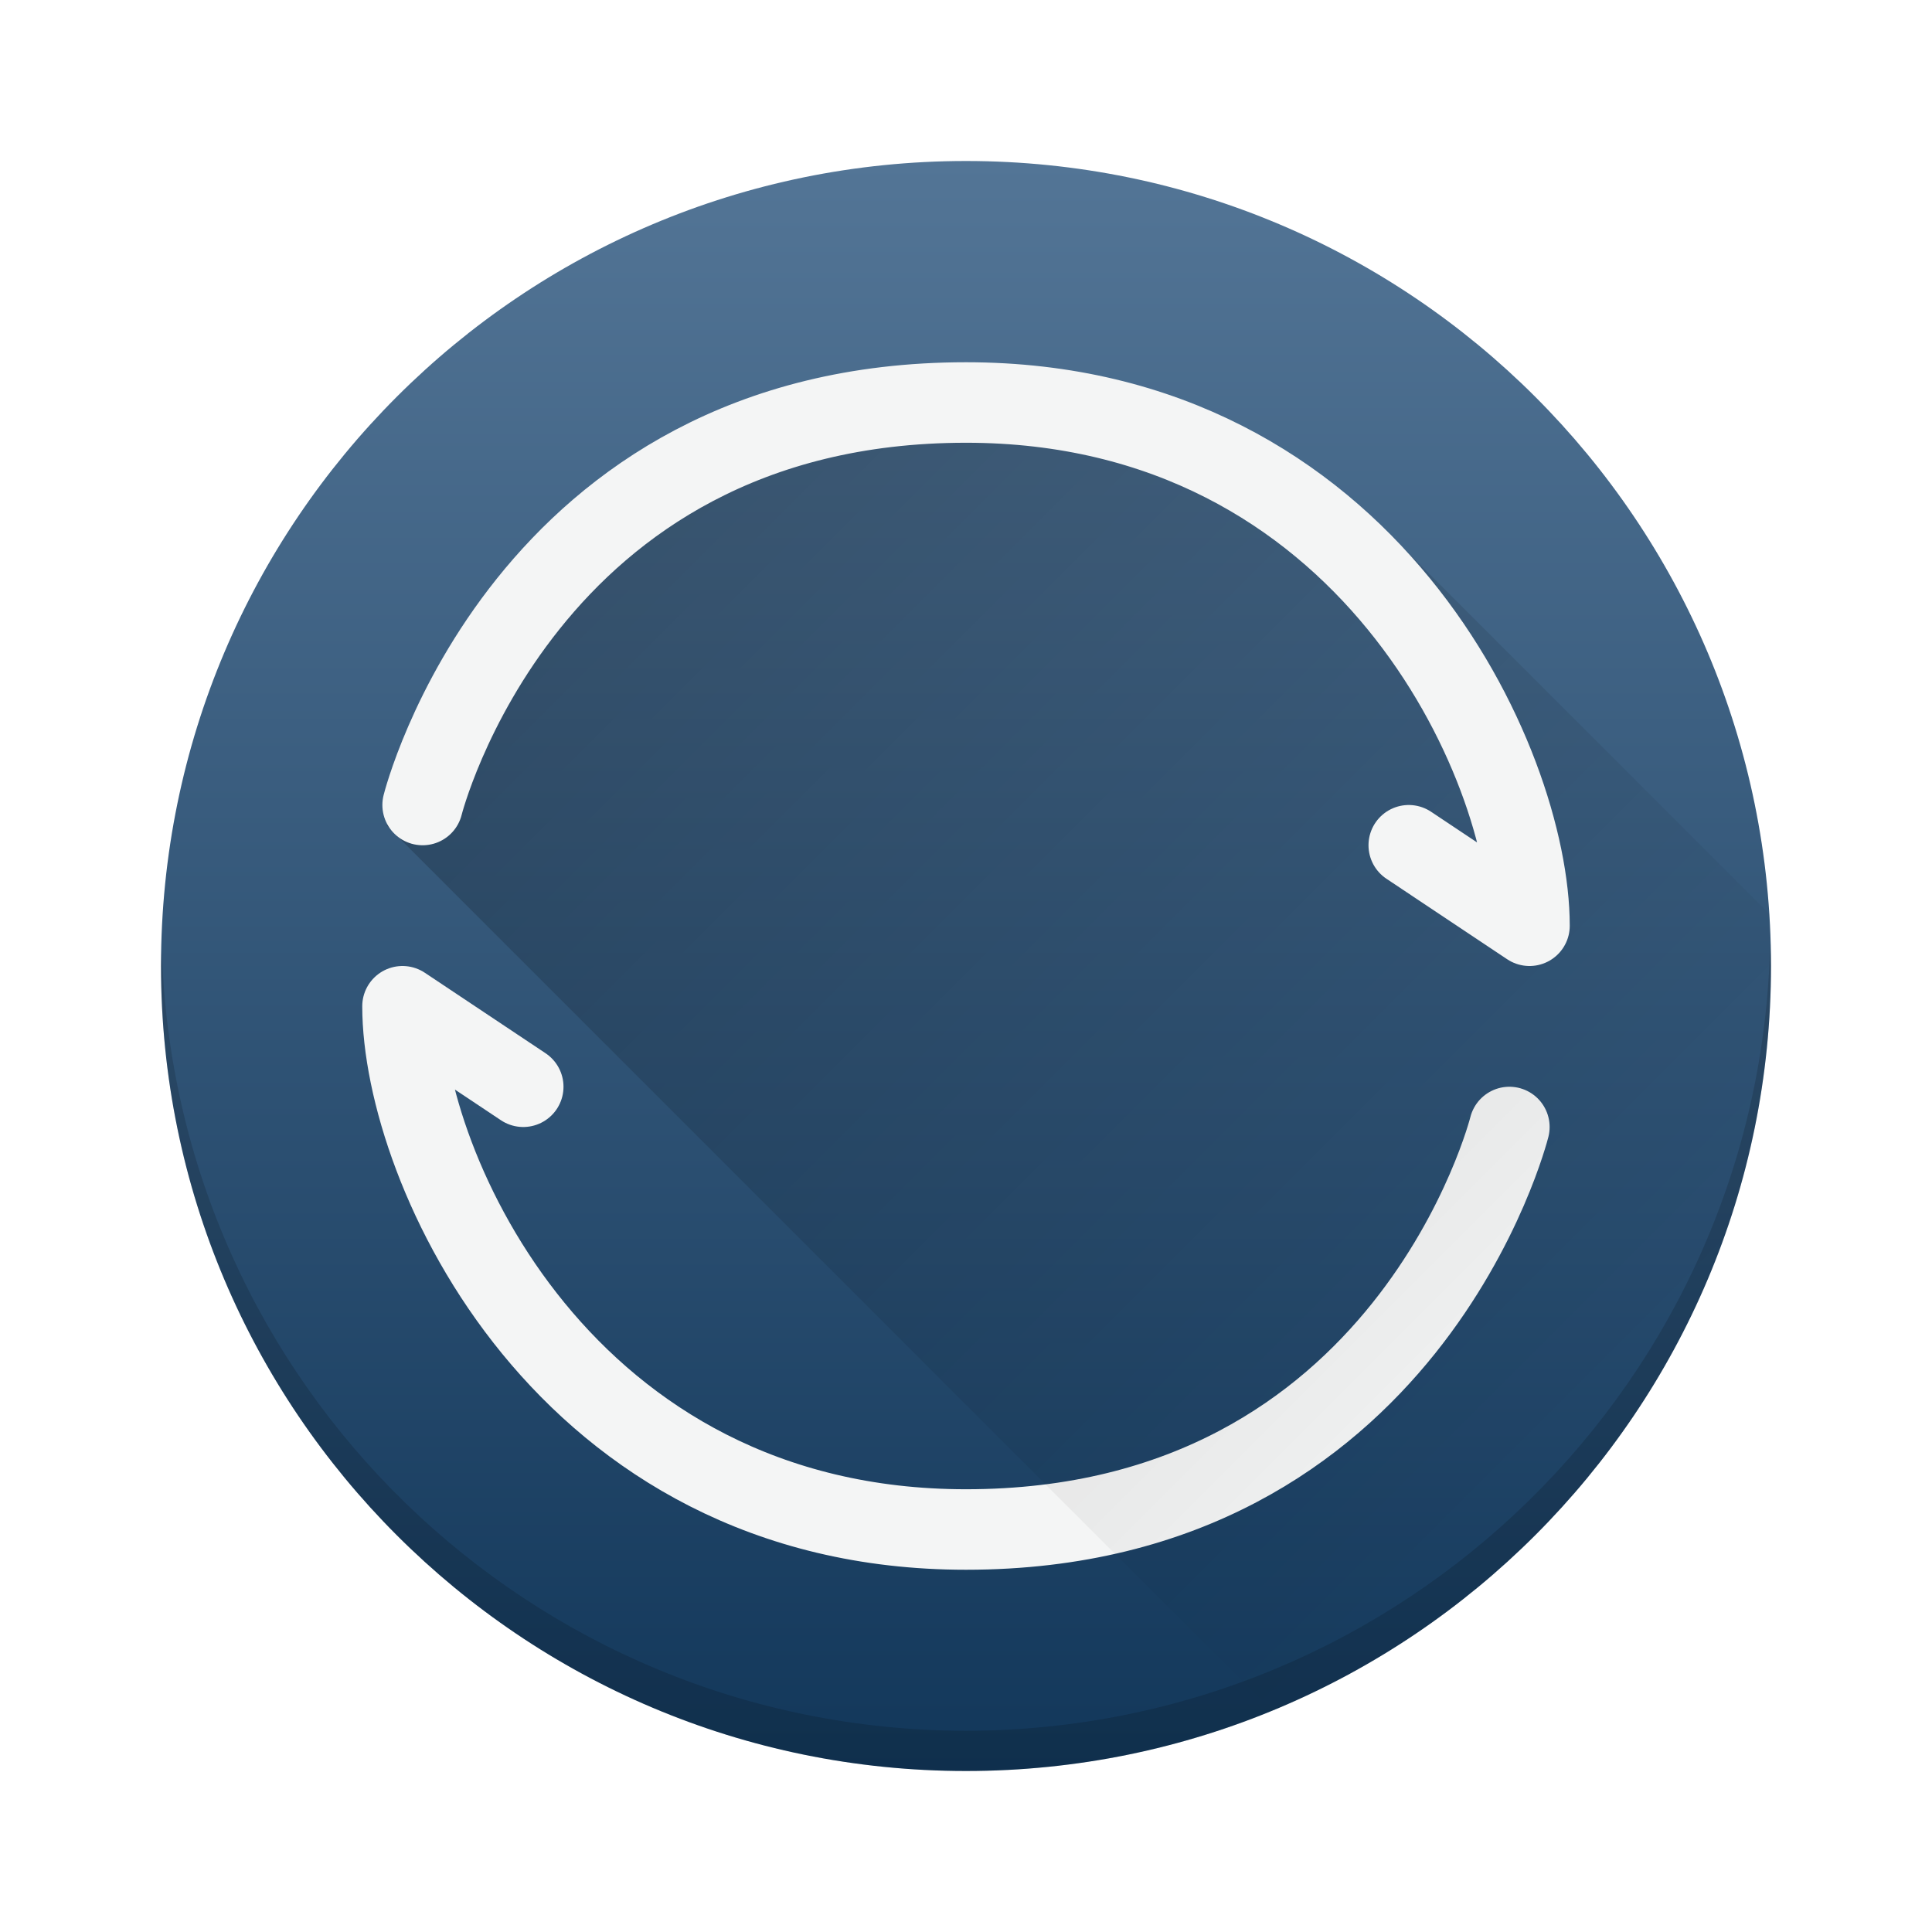
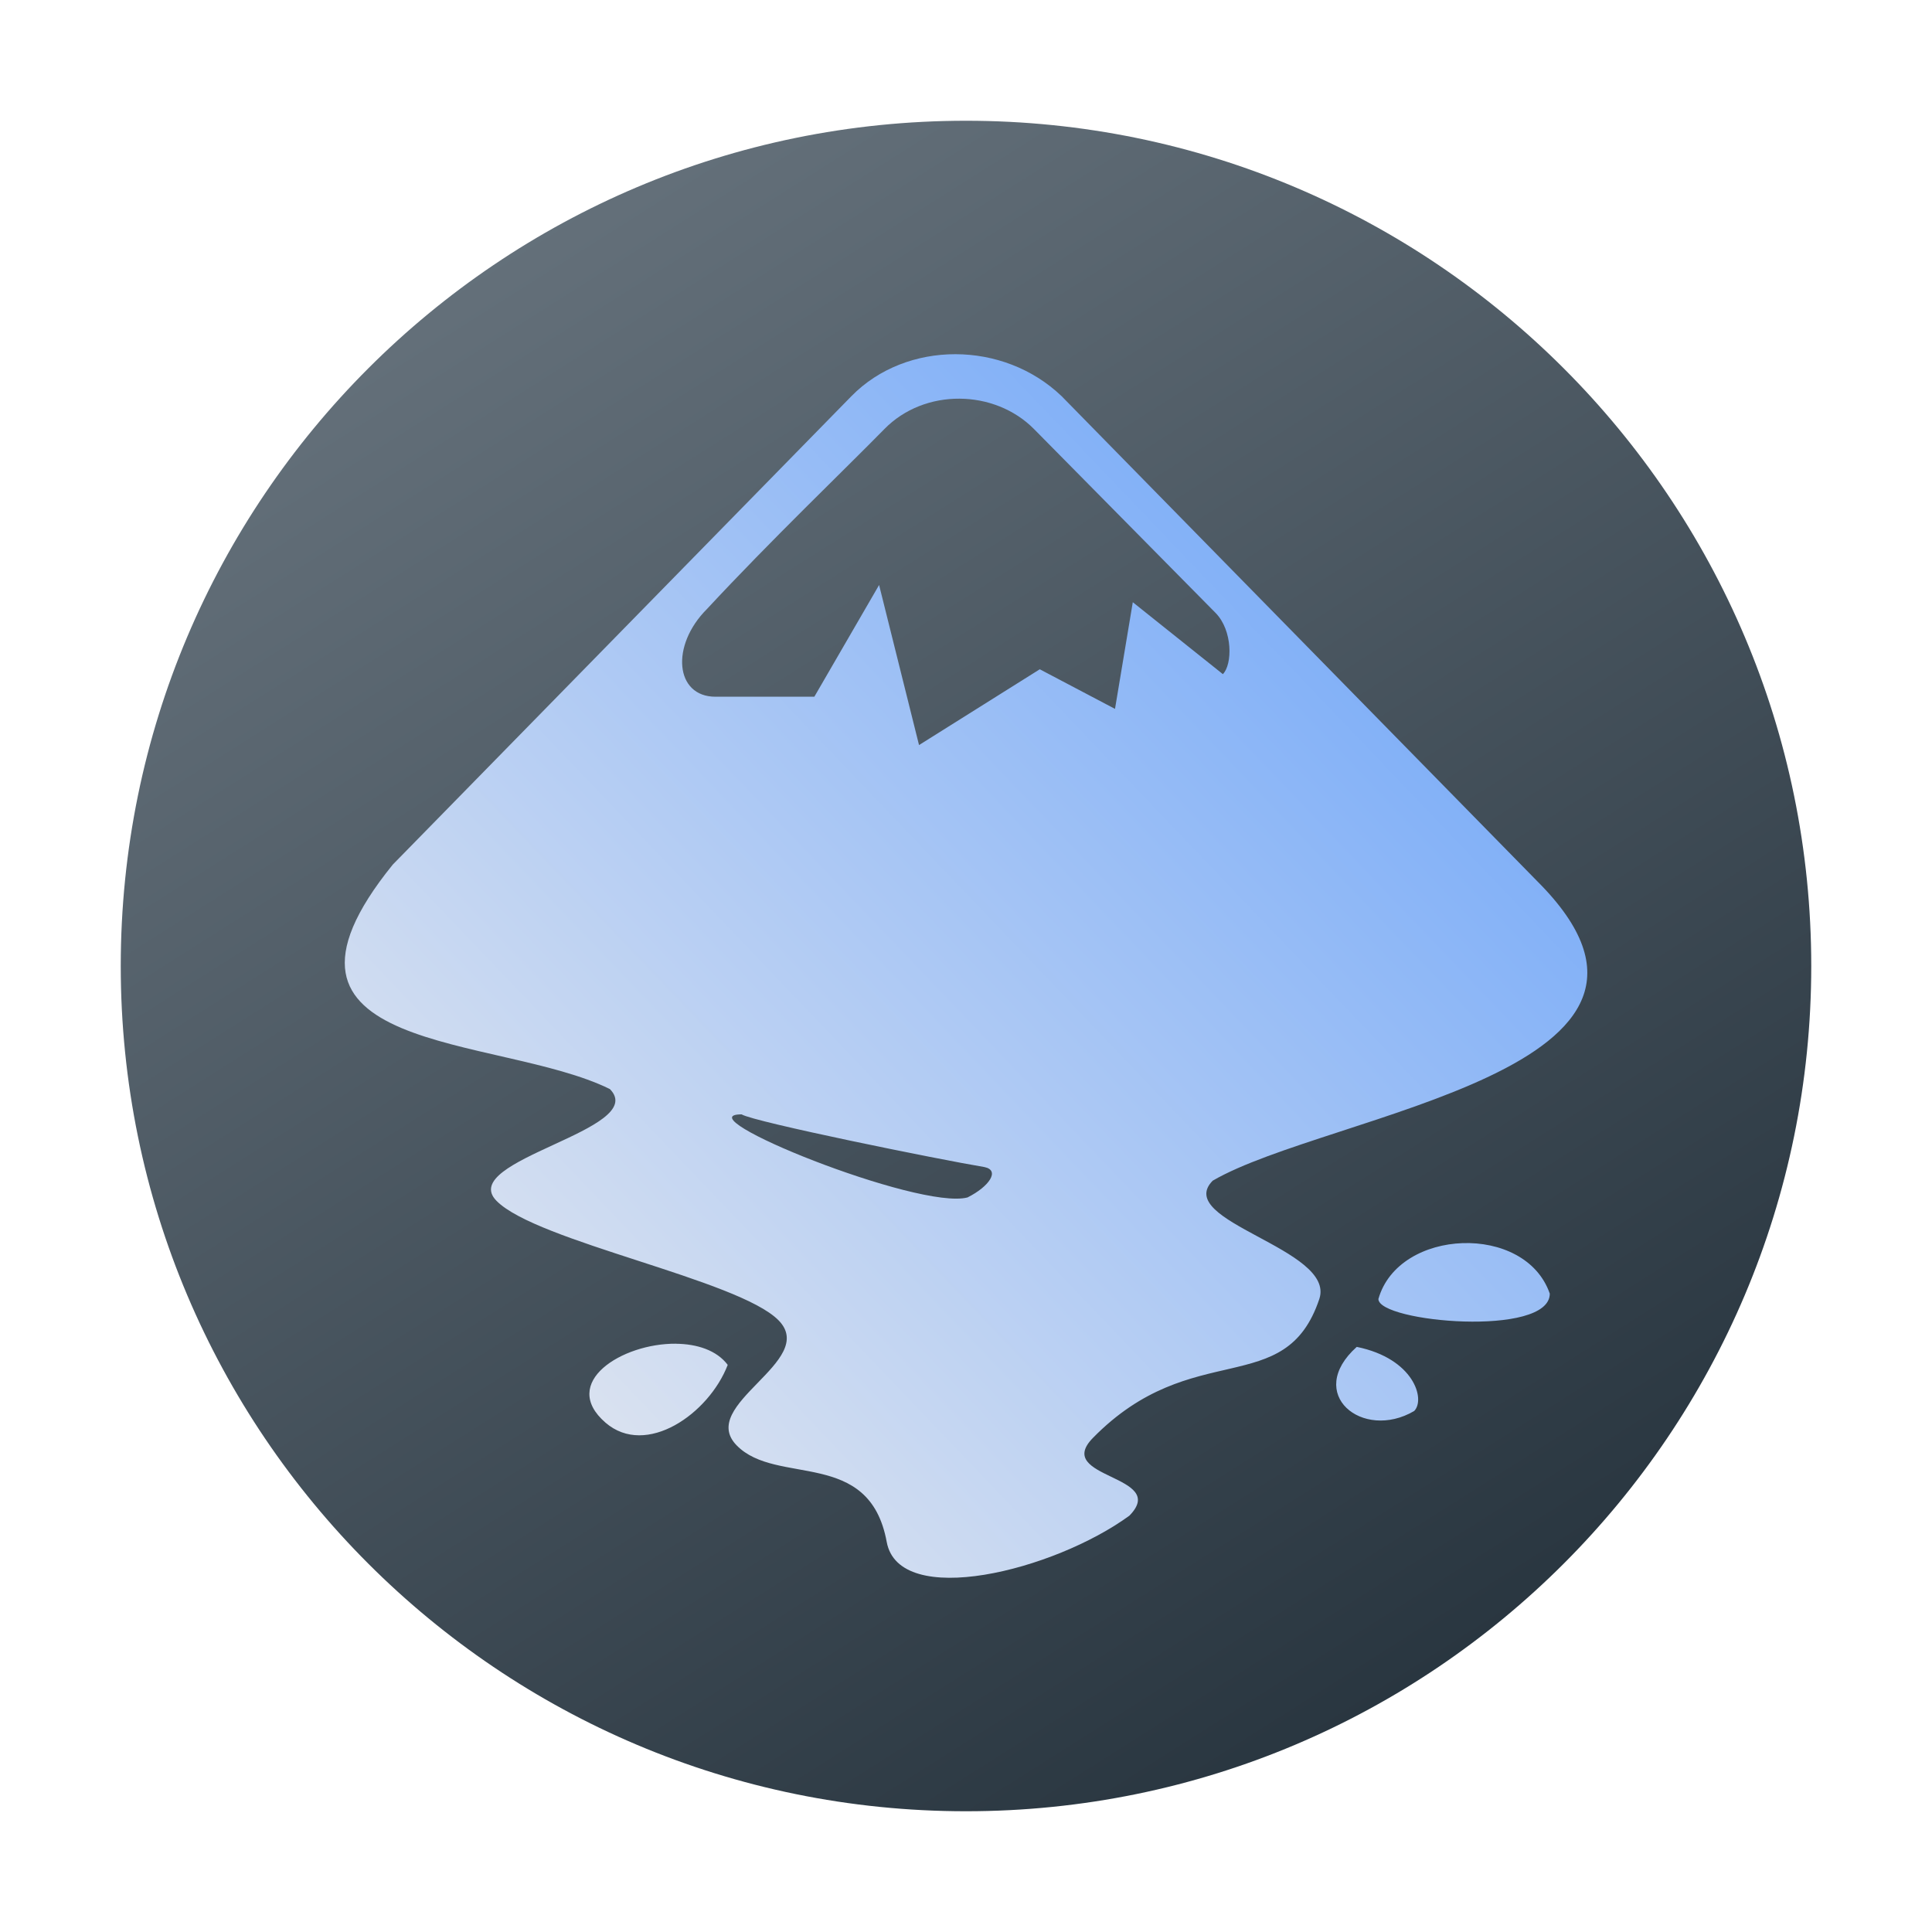
- <svg xmlns="http://www.w3.org/2000/svg" xmlns:xlink="http://www.w3.org/1999/xlink" width="48" height="48" viewBox="0 0 48 48" version="1.1">
-   <defs>
+ <svg xmlns="http://www.w3.org/2000/svg" xmlns:xlink="http://www.w3.org/1999/xlink" width="48" height="48" viewBox="0 0 48 48" version="1.1" id="svg26">
+   <defs id="defs14">
+     <linearGradient id="linearGradient821">
+       <stop style="stop-color:#333333;stop-opacity:1" offset="0" id="stop817" />
+       <stop style="stop-color:#676767;stop-opacity:1;" offset="1" id="stop819" />
+     </linearGradient>
    <linearGradient id="linearGradient4176">
-       <stop style="stop-color:#000000;stop-opacity:1;" offset="0" />
-       <stop style="stop-color:#000000;stop-opacity:0;" offset="1" />
+       <stop style="stop-color:#000000;stop-opacity:1;" offset="0" id="stop2" />
+       <stop style="stop-color:#000000;stop-opacity:0;" offset="1" id="stop4" />
    </linearGradient>
    <linearGradient id="linearGradient4717">
-       <stop style="stop-color:#12375a;stop-opacity:1" offset="0" />
-       <stop style="stop-color:#537596;stop-opacity:1" offset="1" />
+       <stop style="stop-color:#12375a;stop-opacity:1" offset="0" id="stop7" />
+       <stop style="stop-color:#537596;stop-opacity:1" offset="1" id="stop9" />
    </linearGradient>
-     <linearGradient xlink:href="#linearGradient4717" id="linearGradient4723" x1="24" y1="1048.362" x2="24" y2="1008.362" gradientUnits="userSpaceOnUse" gradientTransform="translate(0,-1004.362)" />
-     <linearGradient xlink:href="#linearGradient4176" id="linearGradient4182" x1="16" y1="11" x2="40" y2="35" gradientUnits="userSpaceOnUse" />
+     <linearGradient xlink:href="#linearGradient821" id="linearGradient4723" x1="4" y1="1048.362" x2="44" y2="1008.362" gradientUnits="userSpaceOnUse" gradientTransform="matrix(1.05,0,0,1.05,-1.199998,-1055.78)" />
+     <linearGradient xlink:href="#linearGradient4176" id="linearGradient4182" x1="16" y1="11" x2="40" y2="35" gradientUnits="userSpaceOnUse" gradientTransform="matrix(1.05,0,0,1.05,-1.199998,-1.199997)" />
+     <linearGradient xlink:href="#linearGradient2606" id="linearGradient4151" gradientUnits="userSpaceOnUse" x1="4" y1="44" x2="44" y2="4" gradientTransform="matrix(1.05,0,0,1.05,63.88475,-27.23389)" />
+     <linearGradient id="linearGradient2606">
+       <stop style="stop-color:#333333;stop-opacity:1" offset="0" id="stop2602" />
+       <stop style="stop-color:#999999;stop-opacity:1" offset="1" id="stop2604" />
+     </linearGradient>
+     <linearGradient xlink:href="#linearGradient847" id="linearGradient849" x1="40.37" y1="48" x2="10" y2="0" gradientUnits="userSpaceOnUse" gradientTransform="translate(8.6999512e-6)" />
+     <linearGradient id="linearGradient847">
+       <stop style="stop-color:#1e2b35;stop-opacity:1;" offset="0" id="stop843" />
+       <stop style="stop-color:#6d7983;stop-opacity:1;" offset="1" id="stop845" />
+     </linearGradient>
+     <linearGradient xlink:href="#linearGradient1862" id="linearGradient819" gradientUnits="userSpaceOnUse" gradientTransform="translate(79.0445,49.83524)" x1="-70.479" y1="-10.635" x2="-26.831" y2="-52.351" />
+     <linearGradient id="linearGradient1862">
+       <stop style="stop-color:#f1efee;stop-opacity:1;" offset="0" id="stop1858" />
+       <stop style="stop-color:#2a7fff;stop-opacity:1" offset="1" id="stop1860" />
+     </linearGradient>
  </defs>
-   <circle r="20" cy="24" cx="24" style="opacity:1;fill:url(#linearGradient4723);fill-opacity:1;stroke:none;stroke-width:2;stroke-linecap:butt;stroke-linejoin:round;stroke-miterlimit:4;stroke-dasharray:none;stroke-opacity:1" />
-   <path style="opacity:1;fill:none;stroke:#f4f5f5;stroke-width:2;stroke-linecap:round;stroke-linejoin:round;stroke-miterlimit:4;stroke-dasharray:none;stroke-opacity:1" d="M 37.5,28 C 37.5,28 35,38 24,38 14,38 10,29 10,25 l 3,2" />
-   <path style="opacity:0.2;fill:url(#linearGradient4182);fill-opacity:1;stroke:none;stroke-width:4;stroke-linecap:round;stroke-linejoin:round;stroke-miterlimit:4;stroke-dasharray:none;stroke-opacity:1" d="M 24.398,9.557 17.977,11.113 13.229,14.842 9.604,20.506 31.586,42.49 A 20,20 0 0 0 44,24 20,20 0 0 0 43.953,22.701 L 34.451,13.199 24.398,9.557 Z" />
-   <path d="m 10.5,20 c 0,0 2.5,-10 13.5,-10 10,0 14,9 14,13 l -3,-2" style="opacity:1;fill:none;stroke:#f4f5f5;stroke-width:2;stroke-linecap:round;stroke-linejoin:round;stroke-miterlimit:4;stroke-dasharray:none;stroke-opacity:1" />
-   <path d="M 43.979,23.418 A 20,20 0 0 1 24,43 20,20 0 0 1 4.021,23.582 20,20 0 0 0 4,24 20,20 0 0 0 24,44 20,20 0 0 0 44,24 20,20 0 0 0 43.979,23.418 Z" style="opacity:0.15;fill:#000000;fill-opacity:1;stroke:none;stroke-width:2;stroke-linecap:butt;stroke-linejoin:round;stroke-miterlimit:4;stroke-dasharray:none;stroke-opacity:1" />
+   <rect width="42" height="42" x="3" y="3" ry="21" rx="21" id="rect16" style="fill:url(#linearGradient849);fill-opacity:1" />
+   <path id="path18-3-9-7" d="m 23.741,8.8 c -0.955,-0.002 -1.904,0.344 -2.589,1.044 L 9.758,21.481 c -3.851,4.759 2.621,4.206 5.395,5.577 0.995,1.015 -3.814,1.76 -2.818,2.776 0.995,1.015 6.013,1.954 7.009,2.97 0.995,1.015 -2.035,2.093 -1.04,3.108 0.995,1.015 3.295,0.053 3.726,2.396 0.307,1.675 4.152,0.72 6.03,-0.652 0.995,-1.016 -1.902,-0.916 -0.907,-1.931 2.475,-2.525 4.778,-0.922 5.625,-3.452 0.418,-1.25 -3.646,-1.924 -2.649,-2.939 2.863,-1.669 12.758,-2.756 8.062,-7.442 L 26.377,9.844 c -0.722,-0.692 -1.682,-1.042 -2.637,-1.044 z m 0.097,1.105 c 0.682,0.003 1.362,0.26 1.851,0.754 l 4.512,4.569 c 0.428,0.436 0.421,1.278 0.181,1.521 l -2.238,-1.787 -0.442,2.65 -1.869,-0.984 -3,1.883 -0.992,-3.977 -1.609,2.776 h -2.456 c -1.003,0 -1.123,-1.27 -0.212,-2.179 1.592,-1.714 3.417,-3.46 4.409,-4.472 0.499,-0.509 1.181,-0.758 1.863,-0.754 z m -5.413,17.781 c 0.305,0.189 4.91,1.123 6.036,1.31 0.39,0.082 0.115,0.484 -0.423,0.754 -1.213,0.322 -7.097,-2.064 -5.613,-2.064 z m 17.914,3.199 c -0.927,0.032 -1.841,0.502 -2.093,1.388 0,0.577 4.258,0.959 4.258,-0.133 -0.304,-0.877 -1.238,-1.287 -2.165,-1.255 z m -19.547,2.499 c -1.336,-0.012 -2.9,0.965 -1.748,1.962 1.009,0.871 2.569,-0.221 3.036,-1.436 -0.275,-0.365 -0.765,-0.52 -1.288,-0.525 z m 16.916,0.079 c -1.301,1.165 0.145,2.346 1.427,1.593 0.286,-0.29 -0.008,-1.304 -1.427,-1.593 z" stroke-width="3.032" style="fill:url(#linearGradient819);fill-opacity:1" />
</svg>
